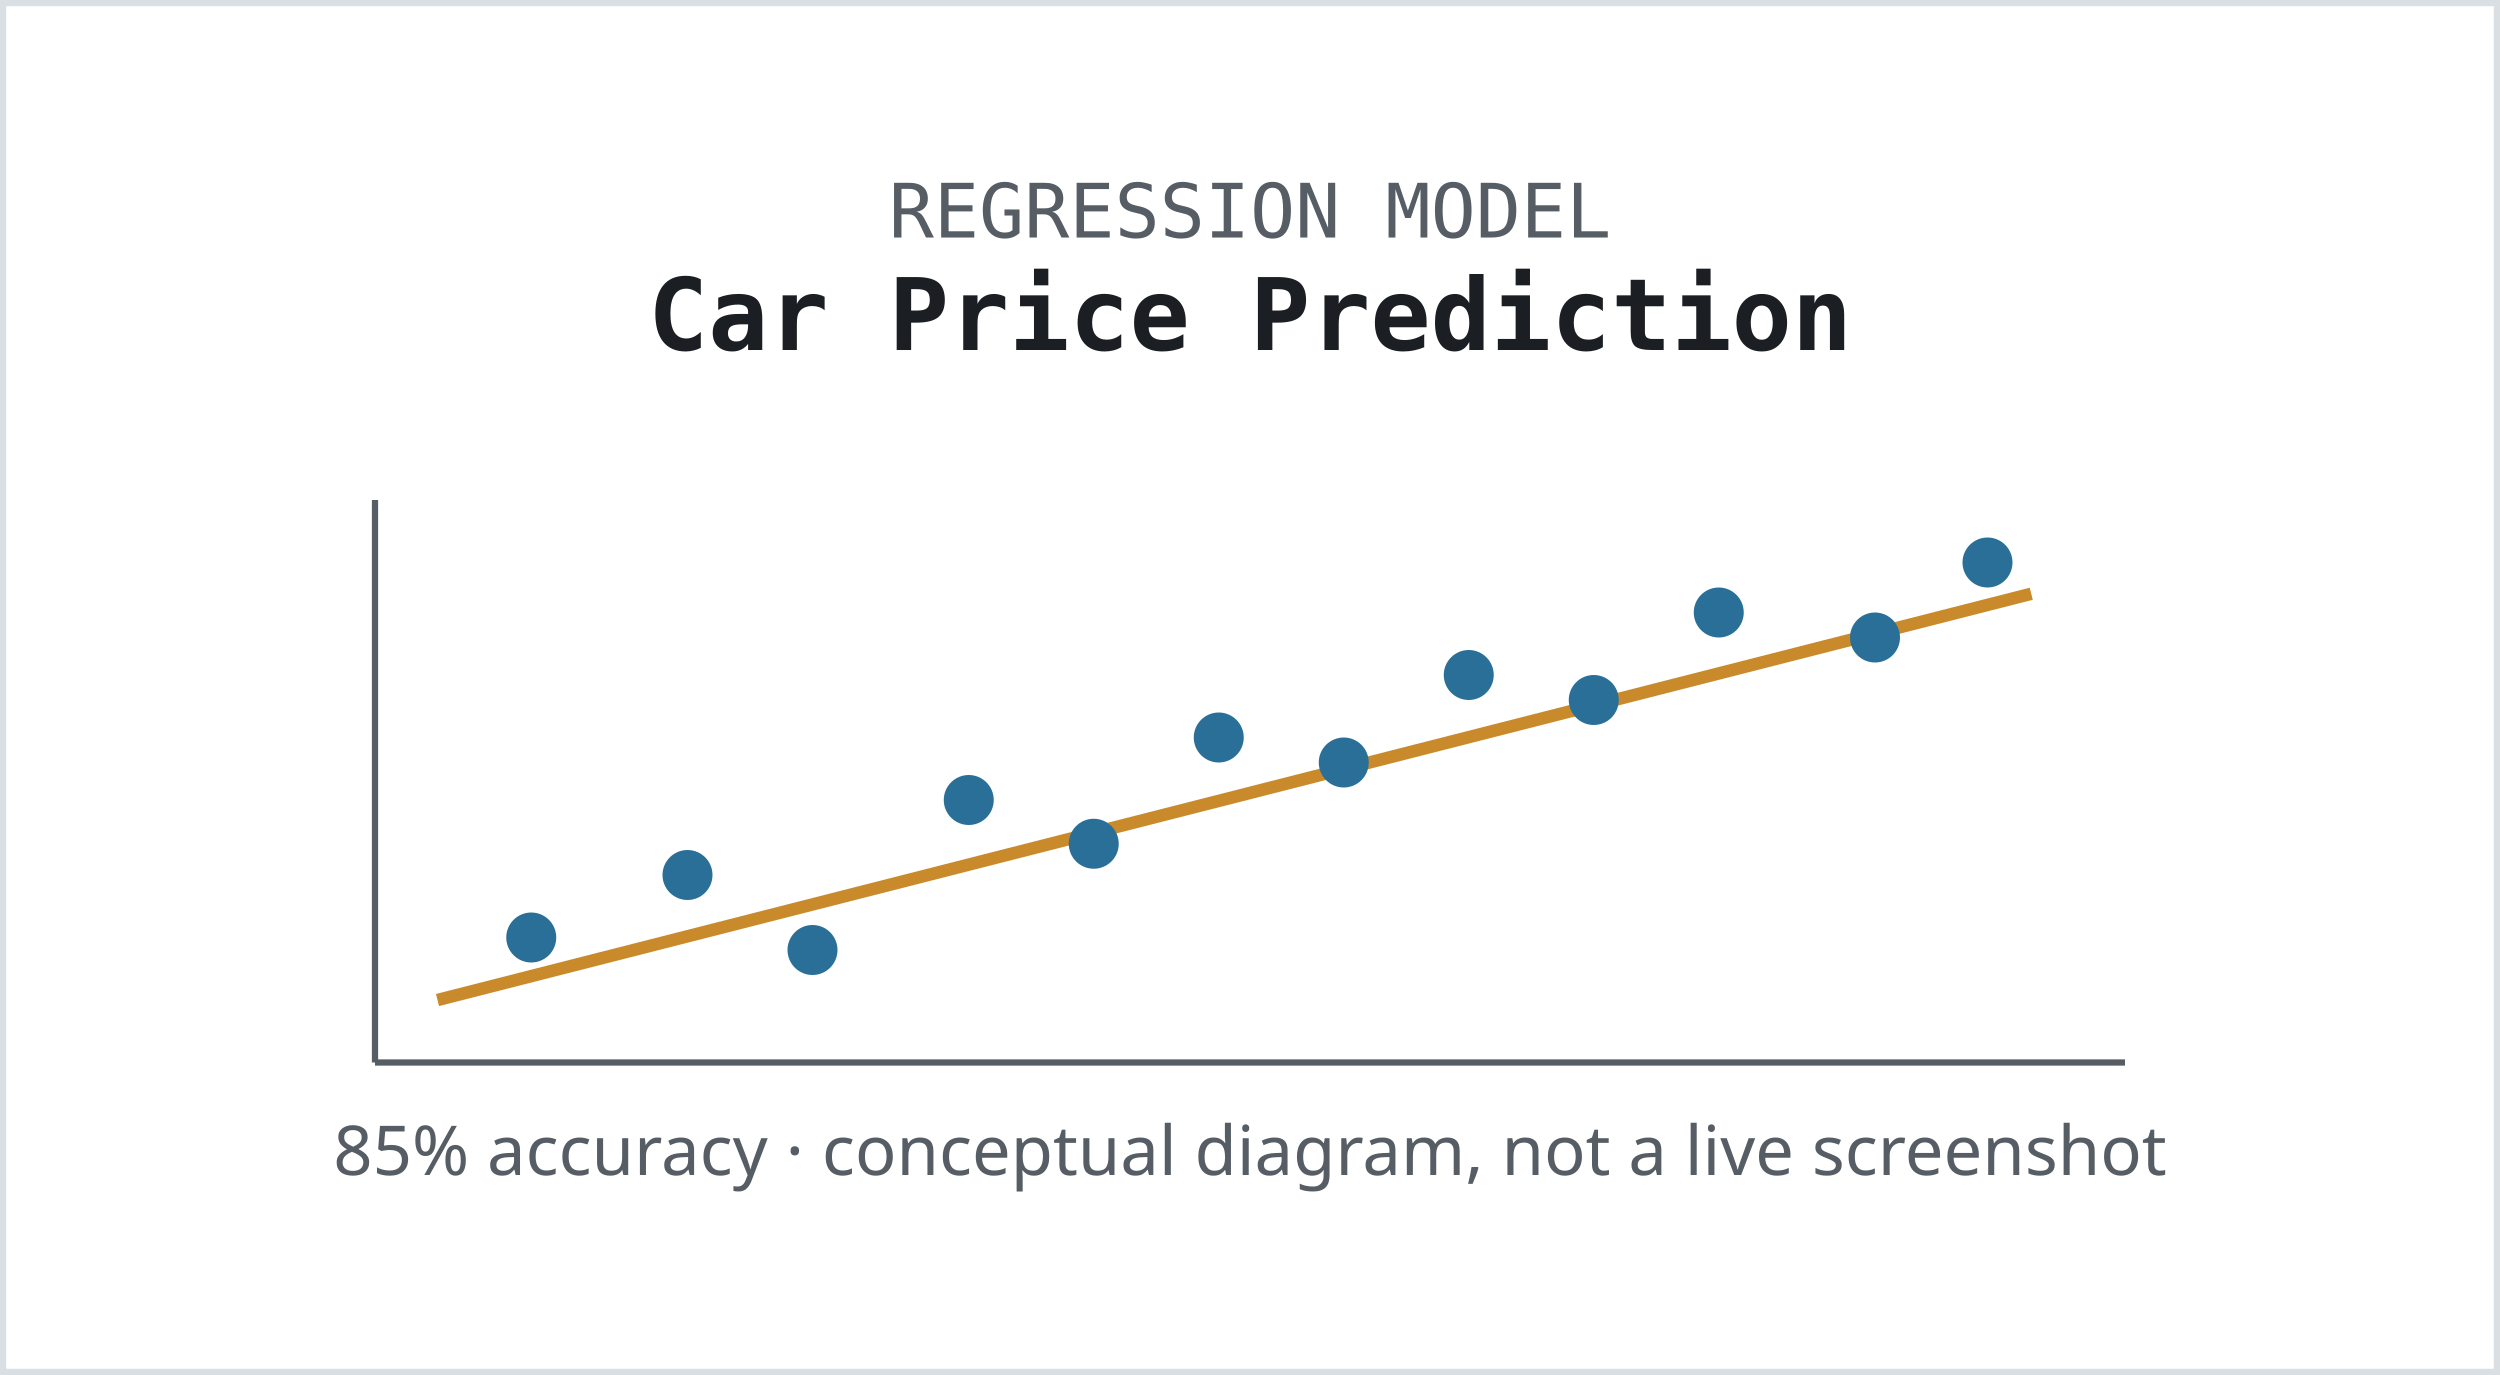
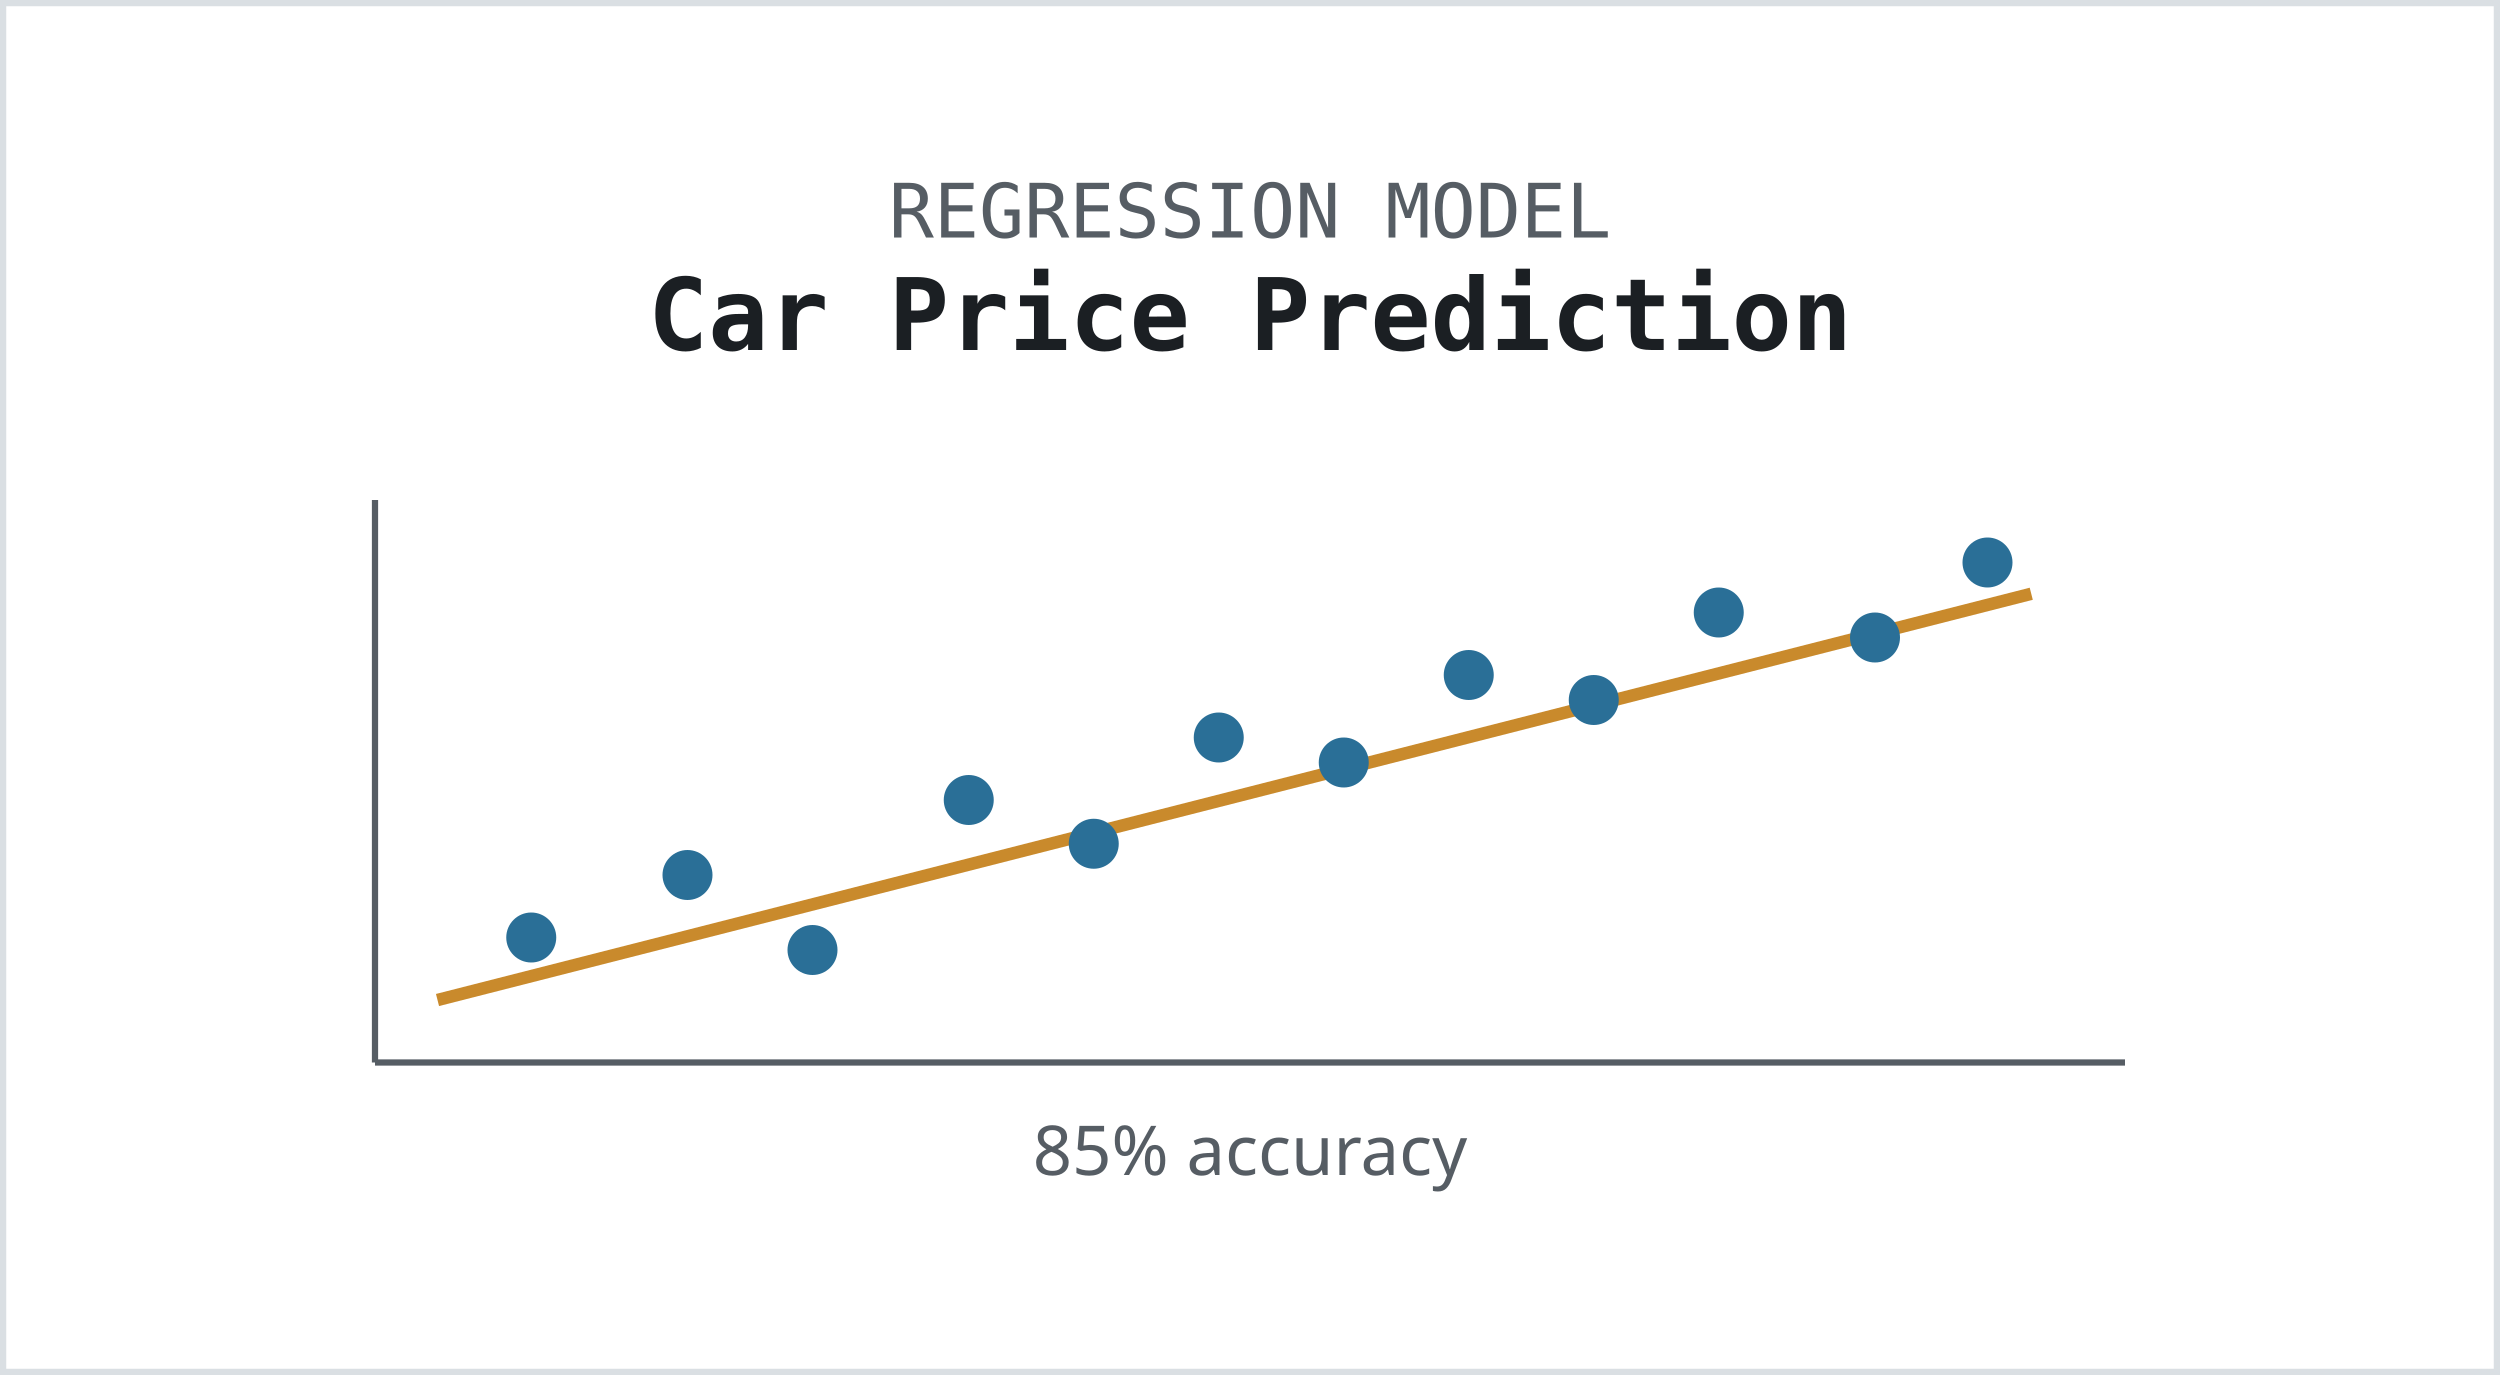
<svg xmlns="http://www.w3.org/2000/svg" width="100%" viewBox="0 0 400 220" role="img">
  <rect width="400" height="220" fill="#FFFFFF" />
  <rect x="0.5" y="0.5" width="399" height="219" fill="none" stroke="#DADFE3" stroke-width="1" />
  <text x="200" y="38" text-anchor="middle" font-family="monospace" font-size="12" fill="#565D64">REGRESSION MODEL</text>
  <text x="200" y="56" text-anchor="middle" font-family="monospace" font-weight="700" font-size="16" fill="#1B1F23">Car Price Prediction</text>
  <line x1="60" y1="170" x2="340" y2="170" stroke="#565D64" stroke-width="1" />
  <line x1="60" y1="80" x2="60" y2="170" stroke="#565D64" stroke-width="1" />
  <line x1="70" y1="160" x2="325" y2="95" stroke="#C98A2C" stroke-width="2" />
  <circle cx="85" cy="150" r="4" fill="#2A6F97" />
  <circle cx="110" cy="140" r="4" fill="#2A6F97" />
  <circle cx="130" cy="152" r="4" fill="#2A6F97" />
  <circle cx="155" cy="128" r="4" fill="#2A6F97" />
  <circle cx="175" cy="135" r="4" fill="#2A6F97" />
  <circle cx="195" cy="118" r="4" fill="#2A6F97" />
  <circle cx="215" cy="122" r="4" fill="#2A6F97" />
  <circle cx="235" cy="108" r="4" fill="#2A6F97" />
  <circle cx="255" cy="112" r="4" fill="#2A6F97" />
  <circle cx="275" cy="98" r="4" fill="#2A6F97" />
  <circle cx="300" cy="102" r="4" fill="#2A6F97" />
  <circle cx="318" cy="90" r="4" fill="#2A6F97" />
-   <text x="200" y="188" text-anchor="middle" font-family="'IBM Plex Sans',sans-serif" font-size="11" fill="#565D64">85% accuracy · conceptual diagram, not a live screenshot</text>
+   <text x="200" y="188" text-anchor="middle" font-family="'IBM Plex Sans',sans-serif" font-size="11" fill="#565D64">85% accuracy</text>
</svg>
